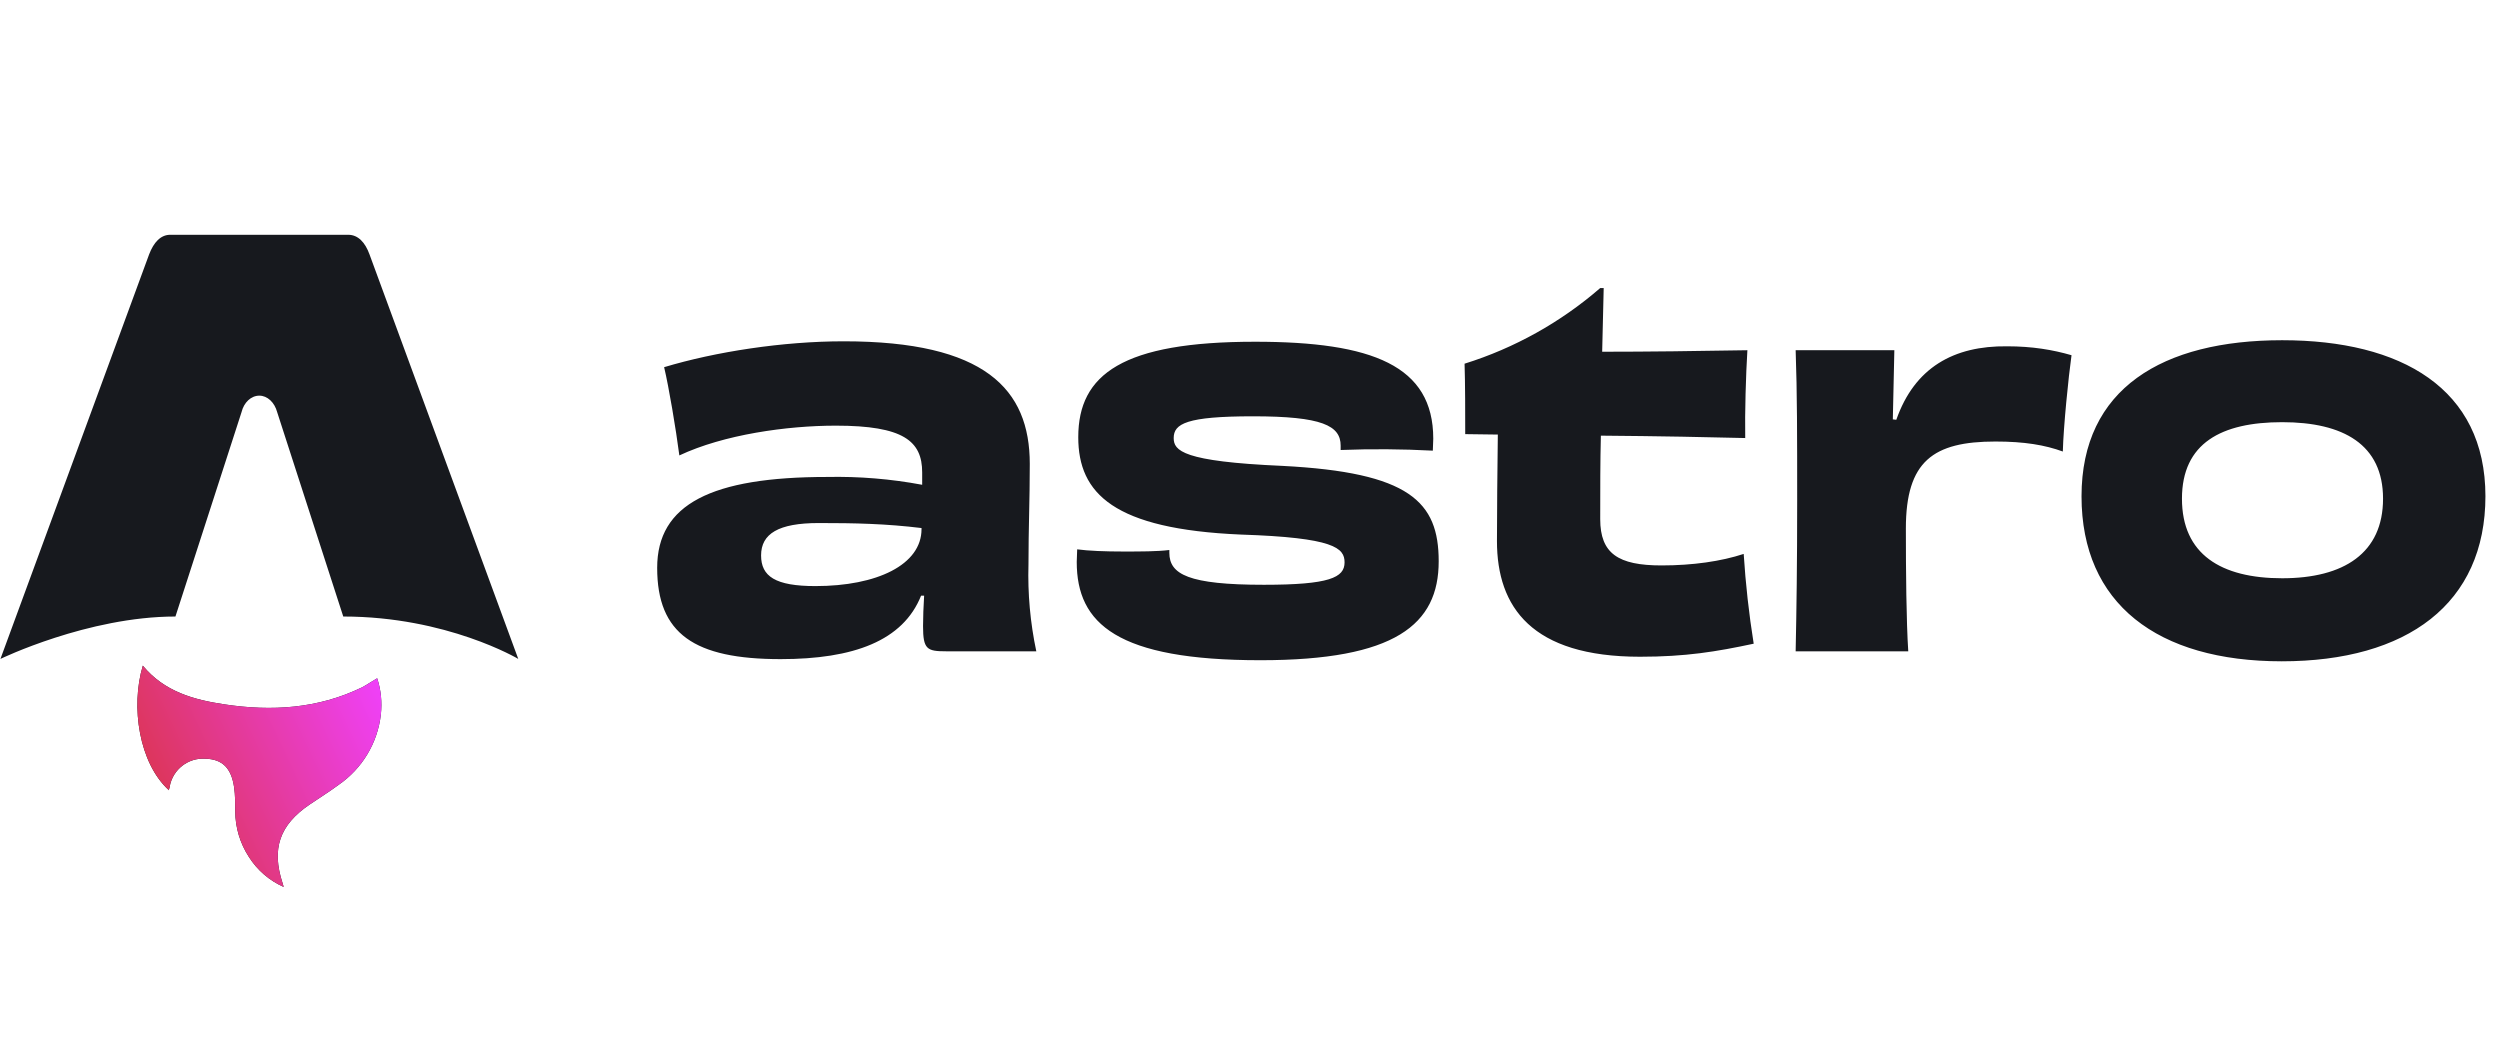
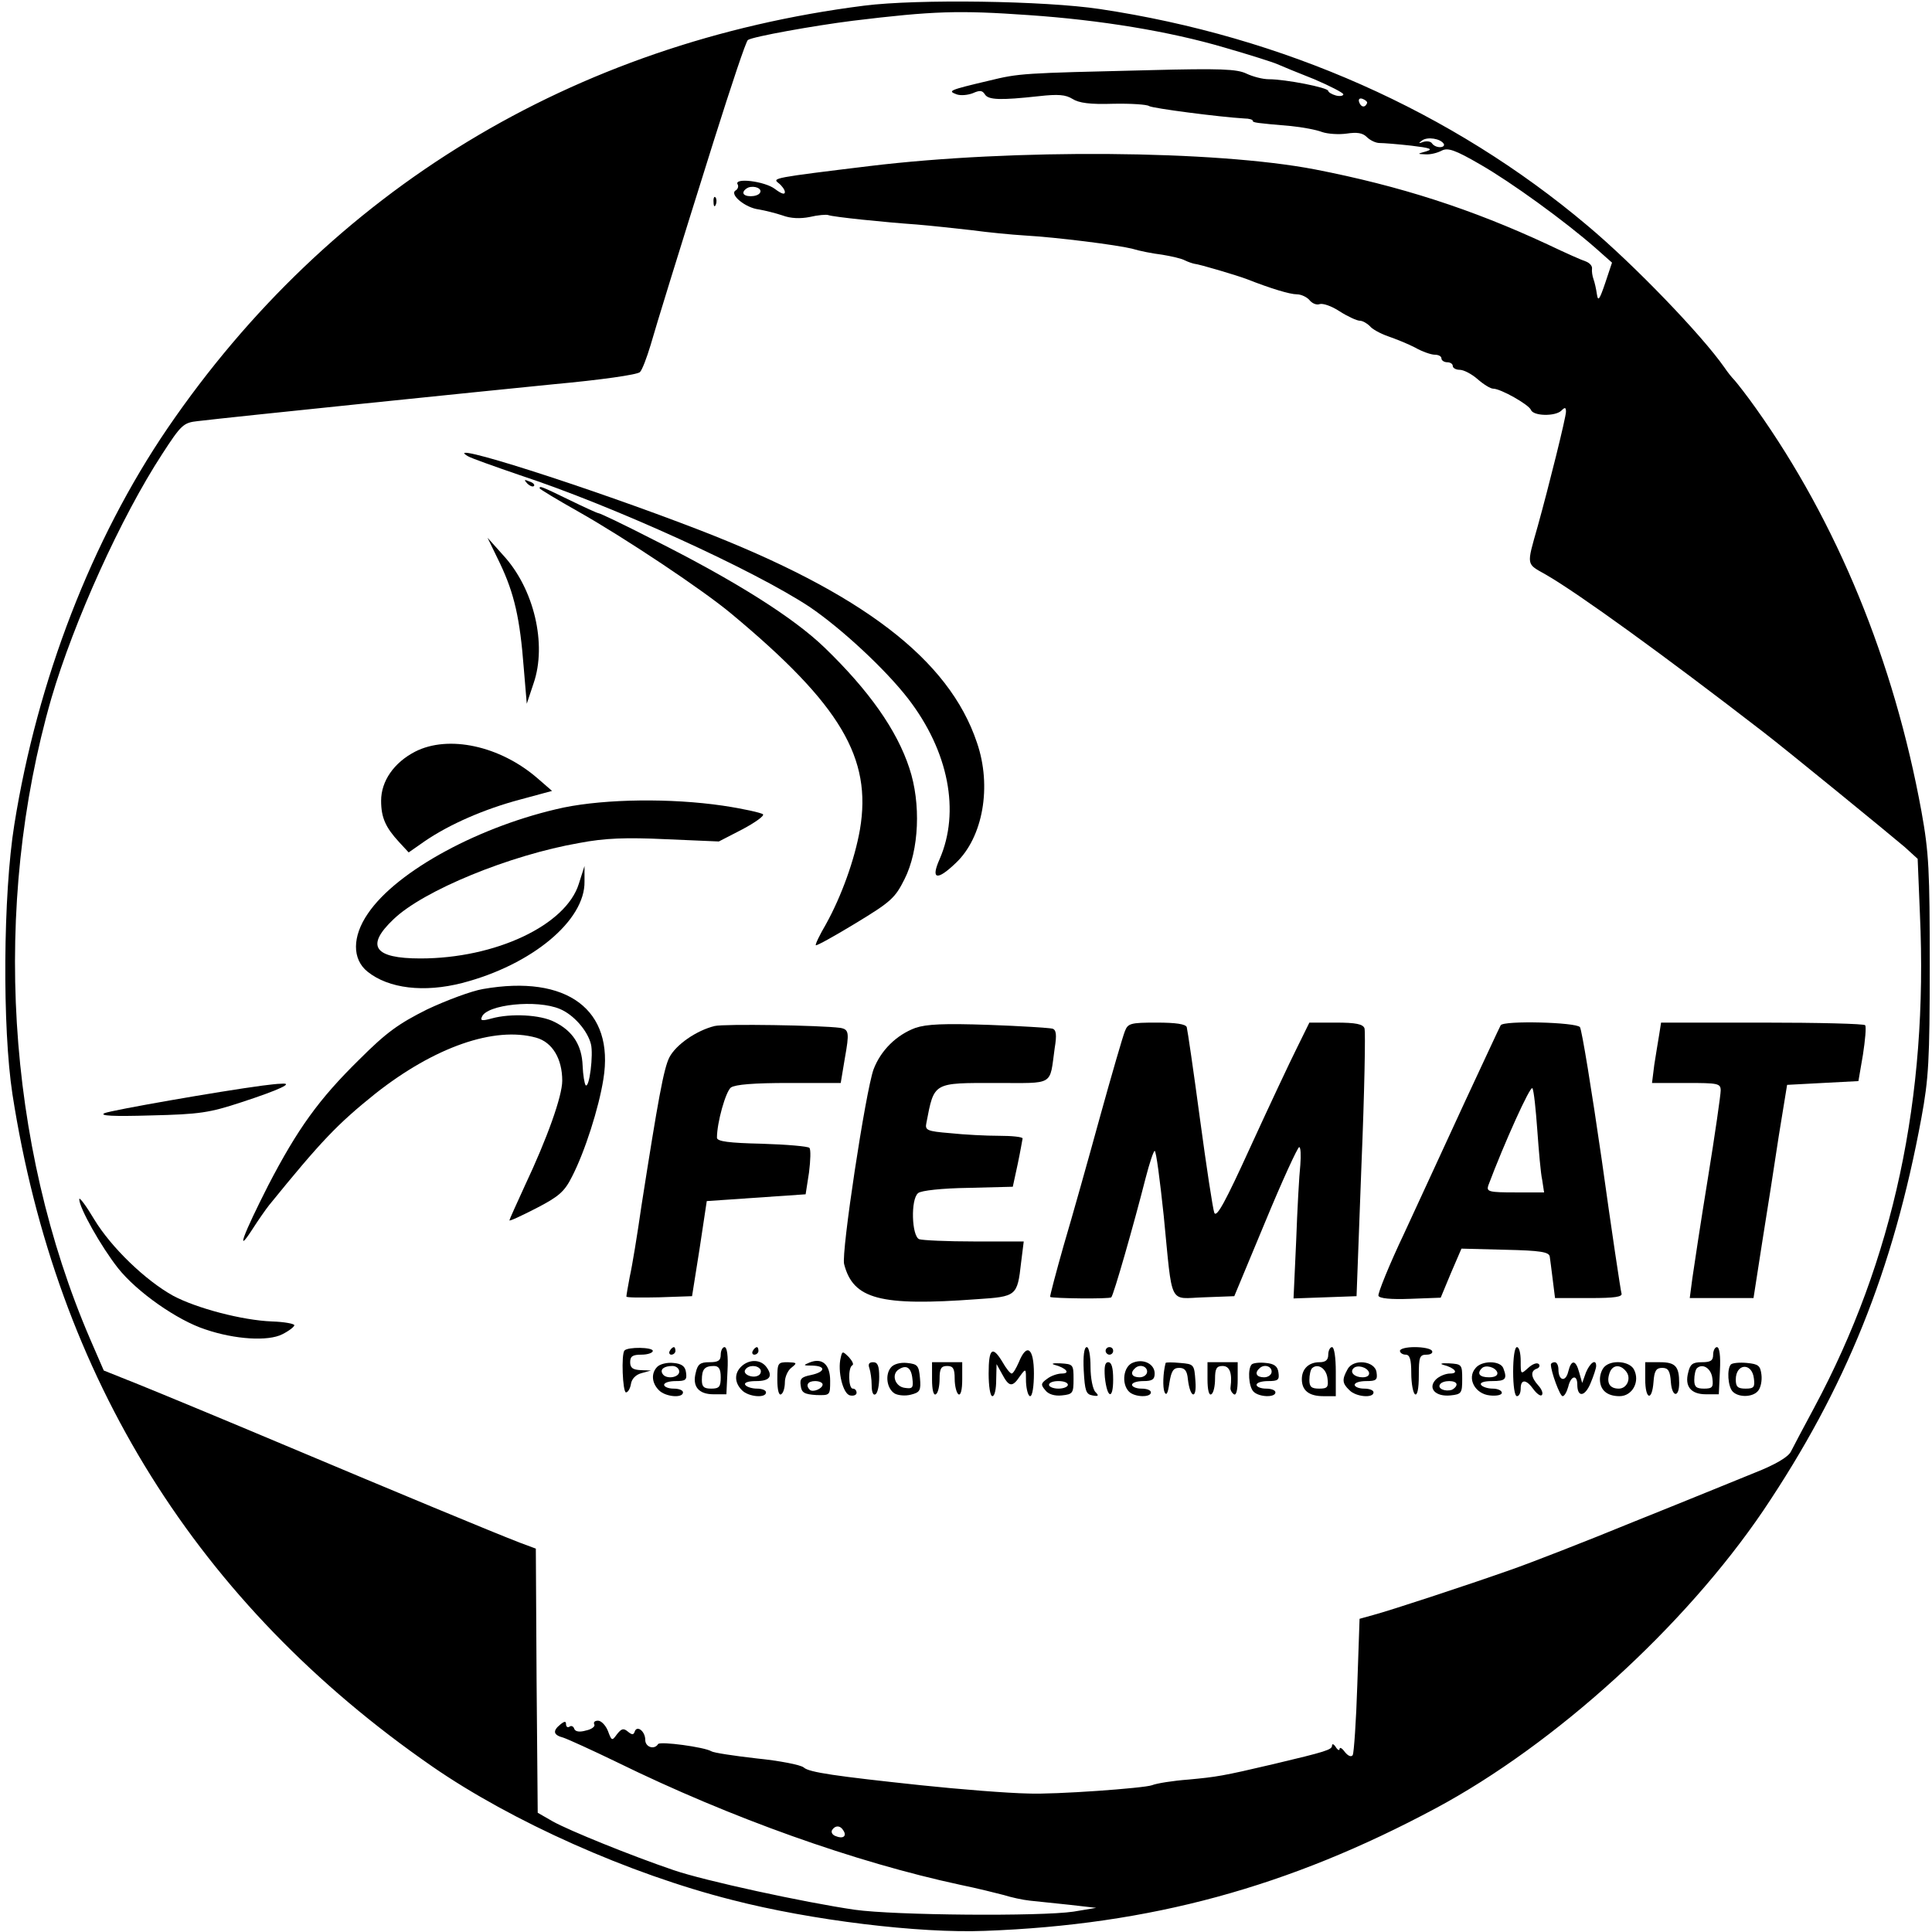
- <svg xmlns="http://www.w3.org/2000/svg" fill="none" width="115" height="48">
-   <path fill="#17191E" d="M7.77 36.35C6.4 35.11 6 32.51 6.57 30.62c.99 1.2 2.35 1.57 3.75 1.78 2.18.33 4.31.2 6.33-.78.23-.12.44-.27.7-.42.18.55.23 1.1.17 1.67a4.56 4.56 0 0 1-1.94 3.23c-.43.32-.9.61-1.34.91-1.38.94-1.76 2.03-1.24 3.62l.05.17a3.63 3.63 0 0 1-1.6-1.38 3.87 3.87 0 0 1-.63-2.1c0-.37 0-.74-.05-1.1-.13-.9-.55-1.3-1.33-1.32a1.56 1.56 0 0 0-1.63 1.26c0 .06-.03.12-.05.2Z" />
-   <path fill="url(#a)" d="M7.77 36.35C6.4 35.11 6 32.51 6.57 30.62c.99 1.2 2.35 1.57 3.75 1.78 2.18.33 4.31.2 6.33-.78.23-.12.44-.27.7-.42.18.55.23 1.1.17 1.67a4.56 4.56 0 0 1-1.94 3.23c-.43.32-.9.61-1.34.91-1.38.94-1.76 2.03-1.24 3.62l.05.17a3.63 3.63 0 0 1-1.6-1.38 3.87 3.87 0 0 1-.63-2.1c0-.37 0-.74-.05-1.1-.13-.9-.55-1.3-1.33-1.32a1.56 1.56 0 0 0-1.63 1.26c0 .06-.03.12-.05.2Z" />
-   <path fill="#17191E" d="M.02 30.31s4.02-1.95 8.05-1.95l3.04-9.4c.11-.45.44-.76.82-.76.37 0 .7.31.82.76l3.04 9.4c4.77 0 8.05 1.95 8.05 1.95L17 11.71c-.2-.56-.53-.91-.98-.91H7.83c-.44 0-.76.35-.97.9L.02 30.31Zm42.37-5.97c0 1.64-2.05 2.62-4.88 2.62-1.85 0-2.5-.45-2.5-1.41 0-1 .8-1.49 2.65-1.49 1.67 0 3.09.03 4.73.23v.05Zm.03-2.04a21.37 21.37 0 0 0-4.37-.36c-5.32 0-7.82 1.25-7.82 4.18 0 3.04 1.71 4.2 5.68 4.2 3.35 0 5.63-.84 6.46-2.92h.14c-.03.5-.05 1-.05 1.4 0 1.07.18 1.16 1.06 1.16h4.15a16.9 16.9 0 0 1-.36-4c0-1.67.06-2.93.06-4.62 0-3.45-2.07-5.64-8.56-5.64-2.8 0-5.9.48-8.26 1.19.22.93.54 2.83.7 4.06 2.04-.96 4.95-1.37 7.2-1.37 3.11 0 3.97.71 3.97 2.15v.57Zm11.37 3c-.56.07-1.33.07-2.12.07-.83 0-1.6-.03-2.12-.1l-.02.58c0 2.85 1.87 4.52 8.45 4.52 6.2 0 8.2-1.64 8.2-4.55 0-2.74-1.33-4.09-7.2-4.39-4.58-.2-4.99-.7-4.99-1.28 0-.66.59-1 3.65-1 3.18 0 4.03.43 4.03 1.35v.2a46.13 46.13 0 0 1 4.24.03l.02-.55c0-3.36-2.8-4.46-8.2-4.46-6.08 0-8.13 1.49-8.13 4.39 0 2.6 1.64 4.23 7.48 4.48 4.3.14 4.77.62 4.77 1.28 0 .7-.7 1.03-3.71 1.03-3.47 0-4.35-.48-4.35-1.47v-.13Zm19.82-12.05a17.5 17.5 0 0 1-6.24 3.48c.03.84.03 2.4.03 3.24l1.5.02c-.02 1.63-.04 3.6-.04 4.9 0 3.04 1.6 5.32 6.58 5.32 2.1 0 3.5-.23 5.23-.6a43.77 43.77 0 0 1-.46-4.13c-1.03.34-2.34.53-3.78.53-2 0-2.82-.55-2.82-2.13 0-1.37 0-2.65.03-3.84 2.57.02 5.13.07 6.64.11-.02-1.18.03-2.9.1-4.04-2.2.04-4.65.07-6.68.07l.07-2.93h-.16Zm13.46 6.04a767.33 767.33 0 0 1 .07-3.18H82.6c.07 1.96.07 3.98.07 6.92 0 2.95-.03 4.99-.07 6.93h5.18c-.09-1.37-.11-3.68-.11-5.65 0-3.1 1.26-4 4.12-4 1.33 0 2.28.16 3.1.46.03-1.16.26-3.43.4-4.43-.86-.25-1.81-.41-2.96-.41-2.46-.03-4.26.98-5.1 3.38l-.17-.02Zm22.55 3.65c0 2.5-1.8 3.66-4.64 3.66-2.81 0-4.61-1.1-4.61-3.66s1.82-3.52 4.61-3.52c2.82 0 4.64 1.03 4.64 3.52Zm4.71-.11c0-4.96-3.87-7.18-9.35-7.18-5.5 0-9.23 2.22-9.23 7.18 0 4.94 3.49 7.59 9.21 7.59 5.77 0 9.37-2.65 9.37-7.6Z" />
-   <defs>
-     <linearGradient id="a" x1="6.33" x2="19.43" y1="40.8" y2="34.6" gradientUnits="userSpaceOnUse">
-       <stop stop-color="#D83333" />
-       <stop offset="1" stop-color="#F041FF" />
-     </linearGradient>
-   </defs>
+ <svg xmlns="http://www.w3.org/2000/svg" version="1.0" width="512pt" height="512pt" viewBox="0 0 512 512" preserveAspectRatio="xMidYMid meet">
+   <g transform="translate(0,512) scale(0.1,-0.1)" fill="#000000" stroke="none">
+     <path d="M2290 5105 c-771 -98 -1415 -489 -1846 -1120 -201 -295 -345 -668 -406 -1050 -30 -186 -32 -539 -5 -715 117 -752 491 -1351 1112 -1781 211 -146 522 -285 795 -354 209 -54 497 -89 670 -82 438 16 805 116 1195 325 317 170 659 481 868 789 218 324 344 635 419 1041 19 103 22 152 22 402 0 254 -2 299 -22 410 -73 399 -224 766 -438 1067 -24 34 -50 67 -57 75 -7 7 -19 22 -27 34 -60 86 -240 273 -363 376 -359 303 -806 501 -1292 574 -146 22 -483 27 -625 9z m436 -25 c190 -13 373 -43 519 -86 66 -19 129 -39 140 -44 11 -5 55 -23 98 -40 42 -18 77 -36 77 -40 0 -4 -9 -6 -20 -3 -11 3 -20 9 -20 12 0 9 -114 31 -157 31 -17 0 -43 7 -60 15 -25 12 -68 14 -259 9 -336 -8 -342 -8 -424 -28 -106 -25 -109 -27 -85 -36 11 -4 30 -2 43 3 18 8 25 8 32 -3 9 -15 41 -16 142 -5 53 6 72 4 90 -7 17 -11 47 -15 108 -13 47 1 90 -2 95 -6 9 -6 186 -29 253 -33 12 0 22 -3 22 -6 0 -5 8 -6 101 -14 30 -3 68 -10 83 -16 15 -5 44 -7 65 -4 27 4 42 2 53 -9 9 -9 24 -16 34 -16 11 0 48 -3 84 -7 50 -6 59 -9 40 -15 -25 -7 -25 -7 -2 -8 13 -1 32 4 43 10 16 8 35 2 102 -37 82 -47 224 -150 305 -221 l44 -39 -18 -54 c-15 -44 -19 -50 -22 -30 -2 14 -6 32 -9 40 -3 8 -5 21 -4 28 1 7 -6 15 -16 19 -10 3 -55 23 -101 45 -202 94 -391 155 -617 199 -265 51 -800 55 -1180 9 -255 -31 -259 -32 -242 -45 9 -7 17 -18 17 -24 0 -8 -10 -4 -26 8 -27 21 -111 31 -99 12 3 -5 0 -13 -6 -16 -16 -11 27 -46 62 -50 17 -3 45 -10 63 -16 21 -8 47 -9 72 -4 21 5 44 7 49 5 13 -5 149 -19 235 -25 36 -3 101 -10 145 -15 44 -6 107 -12 140 -14 87 -5 244 -25 285 -35 19 -6 55 -13 80 -16 24 -4 51 -10 60 -15 8 -4 20 -8 25 -9 13 -1 114 -31 140 -41 61 -24 113 -40 132 -40 11 0 26 -7 33 -15 7 -9 19 -14 27 -11 8 3 32 -5 53 -19 22 -14 46 -25 54 -25 7 0 19 -7 26 -14 6 -8 28 -20 48 -27 20 -7 53 -20 72 -30 19 -11 43 -19 52 -19 10 0 18 -4 18 -10 0 -5 7 -10 15 -10 8 0 15 -4 15 -10 0 -5 8 -10 18 -10 11 0 32 -11 48 -25 16 -14 34 -25 41 -25 20 0 94 -42 100 -56 6 -17 65 -18 81 -2 9 9 12 9 12 -3 0 -15 -45 -196 -75 -304 -30 -106 -31 -98 22 -128 85 -49 312 -213 576 -417 60 -46 340 -275 375 -305 l34 -31 6 -147 c22 -486 -70 -915 -280 -1307 -28 -52 -56 -105 -62 -117 -7 -14 -40 -34 -96 -56 -47 -19 -191 -78 -321 -130 -129 -53 -276 -110 -325 -127 -119 -42 -320 -108 -365 -120 l-36 -10 -6 -175 c-3 -96 -9 -180 -12 -186 -4 -6 -12 -3 -21 8 -7 10 -14 14 -14 8 0 -5 -5 -3 -10 5 -5 8 -10 10 -10 4 0 -11 -16 -16 -155 -49 -136 -32 -151 -34 -225 -41 -41 -3 -85 -10 -97 -15 -22 -8 -258 -25 -328 -22 -54 1 -181 11 -285 22 -225 24 -296 34 -310 47 -8 7 -65 18 -125 24 -61 7 -114 15 -120 19 -18 11 -136 27 -141 19 -10 -16 -34 -8 -34 11 0 23 -22 40 -28 22 -3 -9 -7 -9 -18 0 -12 10 -17 8 -29 -7 -13 -18 -14 -18 -24 9 -6 15 -18 27 -26 27 -9 0 -13 -4 -10 -10 3 -5 -7 -13 -22 -16 -17 -5 -28 -3 -31 4 -2 7 -8 10 -13 6 -5 -3 -9 0 -9 7 0 8 -4 8 -15 -1 -21 -17 -19 -28 8 -35 12 -4 76 -33 142 -65 302 -148 631 -265 910 -325 44 -9 96 -22 115 -27 19 -6 50 -13 70 -15 19 -2 67 -7 105 -11 l70 -8 -60 -10 c-87 -13 -474 -10 -580 5 -131 19 -399 77 -480 105 -112 38 -277 105 -320 129 l-40 23 -3 350 -2 350 -43 16 c-75 29 -325 133 -622 258 -159 67 -333 139 -385 160 l-95 38 -36 83 c-223 518 -261 1149 -103 1698 60 205 185 481 294 648 50 77 56 83 94 87 91 11 745 78 946 98 120 11 220 25 226 32 6 6 18 38 28 71 16 56 70 231 167 540 48 152 86 266 91 269 13 9 175 38 278 51 214 26 280 28 466 15z m897 -233 c-5 -13 -16 -12 -21 2 -3 8 1 12 9 9 8 -3 13 -8 12 -11z m203 -108 c3 -5 -2 -9 -10 -9 -8 0 -17 4 -21 10 -3 5 -13 7 -23 4 -13 -5 -14 -4 -3 4 14 10 48 5 57 -9z m-1812 -130 c-7 -12 -44 -12 -44 0 0 5 6 11 13 14 17 6 38 -3 31 -14z m221 -4340 c10 -15 -1 -23 -20 -15 -9 3 -13 10 -10 16 8 13 22 13 30 -1z" />
+     <path d="M1891 4584 c0 -11 3 -14 6 -6 3 7 2 16 -1 19 -3 4 -6 -2 -5 -13z" />
+     <path d="M1240 3911 c8 -5 70 -27 137 -50 249 -82 621 -252 768 -349 83 -56 201 -165 262 -244 107 -139 138 -299 83 -425 -24 -54 -7 -58 43 -10 72 68 96 203 56 319 -74 221 -305 397 -737 564 -298 115 -688 239 -612 195z" />
+     <path d="M1397 3839 c7 -7 15 -10 18 -7 3 3 -2 9 -12 12 -14 6 -15 5 -6 -5z" />
+     <path d="M1430 3826 c0 -2 46 -30 103 -62 122 -69 331 -208 407 -272 288 -240 371 -381 339 -570 -14 -80 -49 -177 -90 -251 -17 -29 -29 -54 -27 -56 2 -2 49 24 105 58 94 57 105 67 130 117 39 77 44 201 13 294 -33 101 -107 206 -225 320 -83 80 -237 177 -454 286 -76 39 -141 70 -145 70 -3 0 -38 16 -77 35 -74 36 -79 38 -79 31z" />
+     <path d="M1325 3627 c38 -80 53 -146 63 -277 l8 -95 18 54 c36 104 1 251 -80 339 l-42 47 33 -68z" />
+     <path d="M1100 3128 c-56 -29 -90 -78 -90 -130 0 -45 12 -71 48 -110 l25 -27 43 30 c66 45 158 85 252 110 l85 23 -38 33 c-100 87 -237 116 -325 71z" />
+     <path d="M1494 2980 c-219 -47 -442 -167 -519 -281 -42 -61 -42 -121 -1 -154 56 -45 150 -56 251 -30 185 48 326 166 324 269 l0 41 -15 -47 c-34 -110 -221 -198 -420 -198 -123 0 -146 33 -71 104 79 76 308 170 492 202 68 13 124 15 230 10 l140 -6 62 32 c34 18 59 36 55 40 -4 4 -53 15 -107 23 -137 20 -308 18 -421 -5z" />
+     <path d="M1280 2499 c-30 -5 -97 -30 -148 -54 -76 -38 -108 -61 -180 -133 -107 -105 -163 -183 -241 -333 -67 -132 -87 -186 -43 -118 16 25 37 55 45 65 138 170 181 215 282 296 156 123 315 179 426 148 43 -12 69 -56 69 -114 0 -41 -40 -153 -99 -278 -22 -48 -41 -90 -41 -92 0 -3 32 12 71 32 60 31 75 44 95 84 34 66 71 182 83 258 30 184 -96 278 -319 239z m204 -53 c36 -15 73 -57 82 -93 7 -27 -4 -118 -14 -109 -3 4 -7 27 -8 52 -2 54 -26 92 -75 116 -37 19 -115 23 -166 9 -25 -7 -31 -6 -26 4 12 33 146 47 207 21z" />
+     <path d="M1894 2401 c-49 -12 -103 -50 -120 -83 -15 -29 -30 -112 -74 -393 -11 -77 -25 -162 -31 -188 -5 -26 -9 -50 -9 -53 0 -3 39 -3 87 -2 l87 3 20 126 19 126 131 9 131 9 9 58 c4 32 5 61 1 65 -3 4 -60 9 -126 11 -87 2 -119 6 -119 16 0 40 23 122 37 133 12 8 60 12 154 12 l137 0 11 66 c12 67 11 76 -12 80 -52 7 -308 11 -333 5z" />
+     <path d="M2426 2396 c-51 -19 -92 -60 -111 -110 -21 -58 -86 -486 -78 -516 24 -93 95 -112 352 -93 105 7 107 8 117 97 l7 56 -131 0 c-72 0 -137 3 -146 6 -20 8 -23 106 -3 122 7 7 65 13 132 14 l119 3 13 60 c7 33 12 63 13 68 0 4 -28 7 -62 7 -35 0 -93 3 -130 7 -62 5 -67 8 -63 27 21 109 17 106 185 106 156 0 141 -9 155 92 6 36 4 49 -6 52 -8 2 -84 7 -169 10 -119 4 -164 2 -194 -8z" />
+     <path d="M2981 2387 c-5 -12 -35 -115 -66 -227 -31 -113 -74 -266 -96 -340 -21 -74 -37 -135 -36 -137 5 -4 158 -6 162 -1 6 5 60 194 91 316 10 39 21 72 24 72 4 0 14 -78 24 -172 24 -244 12 -219 107 -216 l80 3 82 197 c45 109 86 198 90 198 4 0 5 -21 3 -47 -3 -27 -8 -117 -11 -201 l-7 -153 84 3 83 3 13 348 c8 191 11 354 8 362 -4 11 -23 15 -76 15 l-70 0 -33 -67 c-19 -38 -74 -155 -123 -262 -67 -147 -90 -189 -96 -175 -4 11 -21 123 -38 249 -17 127 -33 236 -35 243 -3 8 -28 12 -80 12 -69 0 -76 -2 -84 -23z" />
+     <path d="M3977 2403 c-3 -5 -45 -96 -95 -203 -49 -107 -122 -264 -161 -349 -40 -84 -70 -159 -68 -165 3 -7 32 -10 85 -8 l80 3 27 65 28 65 116 -3 c94 -2 116 -6 118 -18 1 -8 5 -36 8 -62 l6 -48 91 0 c68 0 89 3 85 13 -2 6 -26 165 -52 352 -27 187 -53 346 -58 353 -10 13 -202 18 -210 5z m97 -278 c4 -55 9 -115 13 -132 l5 -33 -77 0 c-69 0 -76 2 -71 18 42 112 112 267 117 258 4 -6 9 -56 13 -111z" />
+     <path d="M4397 2378 c-3 -18 -9 -54 -13 -80 l-6 -48 91 0 c84 0 91 -1 91 -20 0 -11 -15 -116 -34 -233 -19 -116 -37 -236 -41 -264 l-7 -53 85 0 84 0 23 148 c13 81 33 208 44 282 l22 135 94 5 95 5 12 70 c6 39 9 73 6 78 -2 4 -125 7 -272 7 l-269 0 -5 -32z" />
+     <path d="M695 2243 c-113 -15 -399 -65 -418 -73 -15 -7 23 -9 123 -6 129 3 155 7 240 35 101 33 141 52 105 49 -11 0 -33 -3 -50 -5z" />
+     <path d="M210 1942 c0 -23 58 -126 103 -183 50 -63 157 -138 231 -162 79 -27 167 -32 204 -13 18 9 32 20 32 24 0 4 -27 9 -59 10 -79 3 -200 35 -262 68 -74 41 -164 128 -209 202 -22 37 -40 61 -40 54z" />
+     <path d="M1655 1541 c-9 -9 -5 -111 4 -111 5 0 11 10 13 22 2 14 13 25 28 29 l25 7 -27 1 c-21 1 -28 6 -28 21 0 16 7 20 30 20 17 0 30 5 30 10 0 10 -66 11 -75 1z" />
+     <path d="M1775 1540 c-3 -5 -1 -10 4 -10 6 0 11 5 11 10 0 6 -2 10 -4 10 -3 0 -8 -4 -11 -10z" />
+     <path d="M1910 1530 c0 -16 -7 -20 -30 -20 -24 0 -31 -5 -36 -27 -10 -37 7 -58 47 -58 l34 0 3 63 c2 38 -1 62 -8 62 -5 0 -10 -9 -10 -20z m0 -60 c0 -25 -4 -30 -25 -30 -20 0 -25 5 -25 23 0 28 7 37 32 37 13 0 18 -8 18 -30z" />
+     <path d="M1995 1540 c-3 -5 -1 -10 4 -10 6 0 11 5 11 10 0 6 -2 10 -4 10 -3 0 -8 -4 -11 -10z" />
+     <path d="M2872 1488 c3 -54 6 -63 23 -66 16 -3 18 -1 8 9 -7 7 -13 37 -13 66 0 30 -4 53 -10 53 -7 0 -10 -24 -8 -62z" />
+     <path d="M2930 1540 c0 -5 5 -10 10 -10 6 0 10 5 10 10 0 6 -4 10 -10 10 -5 0 -10 -4 -10 -10z" />
+     <path d="M3520 1530 c0 -14 -7 -20 -23 -20 -29 0 -47 -18 -47 -45 0 -30 19 -45 57 -45 l33 0 0 65 c0 37 -4 65 -10 65 -5 0 -10 -9 -10 -20z m-2 -63 c3 -23 0 -27 -22 -27 -21 0 -26 5 -26 23 0 13 3 27 7 31 15 14 38 0 41 -27z" />
+     <path d="M3710 1540 c0 -5 7 -10 15 -10 11 0 15 -12 15 -49 0 -28 5 -53 10 -56 6 -4 10 15 10 49 0 50 2 56 21 56 11 0 17 5 14 10 -3 6 -24 10 -46 10 -21 0 -39 -4 -39 -10z" />
+     <path d="M4010 1485 c0 -37 4 -65 10 -65 6 0 10 9 10 20 0 26 15 25 34 -2 9 -12 19 -19 22 -15 4 4 0 15 -9 25 -20 22 -22 39 -4 45 6 2 9 8 5 12 -5 5 -17 0 -28 -10 -20 -18 -20 -18 -20 18 0 21 -4 37 -10 37 -6 0 -10 -28 -10 -65z" />
+     <path d="M4540 1530 c0 -16 -7 -20 -30 -20 -24 0 -31 -5 -36 -27 -10 -37 7 -58 47 -58 l34 0 3 63 c2 38 -1 62 -8 62 -5 0 -10 -9 -10 -20z m-2 -63 c3 -23 0 -27 -22 -27 -21 0 -26 5 -26 23 0 13 3 27 7 31 15 14 38 0 41 -27z" />
+     <path d="M2228 1522 c-9 -35 6 -97 25 -100 9 -2 17 1 17 7 0 6 -4 11 -10 11 -12 0 -13 57 -1 62 4 2 0 11 -9 21 -17 17 -18 17 -22 -1z" />
+     <path d="M2620 1480 c0 -33 4 -60 10 -60 6 0 10 19 10 43 l1 42 15 -27 c18 -34 27 -35 47 -5 16 22 16 21 16 -15 1 -21 6 -38 11 -38 6 0 10 27 10 60 0 68 -19 82 -40 30 -7 -16 -15 -30 -19 -30 -4 0 -15 14 -24 30 -27 45 -37 37 -37 -30z" />
+     <path d="M1971 1504 c-25 -18 -27 -46 -5 -68 17 -18 64 -22 64 -6 0 6 -11 10 -24 10 -14 0 -28 5 -31 10 -4 6 8 10 29 10 35 0 45 12 28 36 -13 19 -39 23 -61 8z m44 -13 c3 -5 1 -13 -5 -16 -15 -9 -43 3 -35 15 8 13 32 13 40 1z" />
+     <path d="M2145 1509 c-17 -7 -17 -8 8 -8 37 -1 34 -17 -4 -25 -25 -5 -30 -10 -27 -28 2 -19 10 -23 41 -25 37 -1 37 -1 37 38 0 43 -21 62 -55 48z m35 -58 c0 -11 -26 -22 -34 -14 -12 12 -5 23 14 23 11 0 20 -4 20 -9z" />
+     <path d="M3003 1509 c-26 -9 -32 -56 -11 -77 15 -15 58 -16 58 -2 0 6 -11 10 -25 10 -14 0 -25 5 -25 10 0 6 14 10 30 10 23 0 30 4 30 20 0 25 -29 40 -57 29z m37 -24 c0 -8 -9 -15 -20 -15 -20 0 -26 11 -13 23 12 13 33 7 33 -8z" />
+     <path d="M1742 1498 c-17 -17 -15 -43 4 -62 17 -18 64 -22 64 -6 0 6 -11 10 -25 10 -14 0 -25 5 -25 10 0 6 14 10 31 10 26 0 30 3 27 23 -2 16 -11 23 -33 25 -17 2 -36 -3 -43 -10z m58 -13 c0 -16 -35 -21 -44 -6 -8 12 4 21 26 21 10 0 18 -7 18 -15z" />
+     <path d="M2060 1464 c0 -27 4 -43 10 -39 6 3 10 18 10 32 0 14 8 32 18 39 15 12 14 13 -10 14 -27 0 -28 -2 -28 -46z" />
+     <path d="M2304 1494 c3 -9 6 -29 6 -45 0 -18 4 -28 10 -24 6 3 10 24 10 46 0 29 -4 39 -16 39 -11 0 -14 -5 -10 -16z" />
+     <path d="M2361 1496 c-16 -19 -11 -56 10 -69 9 -5 28 -7 43 -3 24 6 27 11 24 44 -3 33 -6 37 -34 40 -18 2 -36 -3 -43 -12z m57 -30 c3 -24 0 -27 -20 -24 -26 3 -37 36 -16 49 20 13 33 5 36 -25z" />
+     <path d="M2470 1464 c0 -27 4 -43 10 -39 6 3 10 22 10 41 0 27 4 34 20 34 16 0 20 -7 20 -34 0 -19 5 -38 10 -41 6 -4 10 12 10 39 l0 46 -40 0 -40 0 0 -46z" />
+     <path d="M2795 1503 c30 -8 43 -23 19 -23 -11 0 -29 -6 -39 -14 -17 -12 -17 -16 -5 -30 8 -11 25 -16 44 -14 29 3 31 6 31 43 0 39 -1 40 -35 42 -19 1 -26 -1 -15 -4z m35 -53 c0 -5 -11 -10 -25 -10 -14 0 -25 5 -25 10 0 6 11 10 25 10 14 0 25 -4 25 -10z" />
+     <path d="M2928 1470 c6 -56 22 -61 22 -6 0 31 -4 46 -13 46 -9 0 -11 -12 -9 -40z" />
+     <path d="M3089 1508 c-7 -27 -8 -64 -3 -77 5 -11 9 -4 13 24 5 31 10 40 26 40 15 0 21 -8 23 -30 6 -51 24 -55 20 -5 -3 44 -4 45 -40 48 -21 2 -38 2 -39 0z" />
+     <path d="M3200 1464 c0 -27 4 -43 10 -39 6 3 10 22 10 41 0 27 4 34 20 34 19 0 26 -19 21 -57 -1 -6 3 -14 9 -18 6 -4 10 11 10 39 l0 46 -40 0 -40 0 0 -46z" />
+     <path d="M3317 1504 c-11 -12 -8 -59 5 -72 15 -15 58 -16 58 -2 0 6 -11 10 -25 10 -14 0 -25 5 -25 10 0 6 14 10 31 10 26 0 30 3 27 23 -2 16 -11 23 -33 25 -17 2 -34 0 -38 -4z m53 -19 c0 -8 -9 -15 -20 -15 -20 0 -26 11 -13 23 12 13 33 7 33 -8z" />
+     <path d="M3571 1491 c-15 -27 -14 -37 5 -55 17 -18 64 -22 64 -6 0 6 -11 10 -25 10 -14 0 -25 5 -25 10 0 6 14 10 31 10 26 0 30 3 27 23 -4 31 -62 37 -77 8z m57 -8 c2 -8 -5 -13 -17 -13 -21 0 -35 13 -24 24 10 10 36 3 41 -11z" />
+     <path d="M3825 1503 c31 -8 42 -23 18 -23 -12 0 -29 -7 -38 -16 -22 -23 -1 -46 39 -42 29 3 31 6 31 43 0 39 -1 40 -35 42 -19 1 -26 -1 -15 -4z m35 -52 c0 -5 -6 -11 -12 -14 -18 -6 -39 3 -32 14 7 12 44 12 44 0z" />
+     <path d="M3910 1494 c-23 -27 -1 -68 38 -72 18 -2 32 1 32 7 0 6 -11 11 -24 11 -14 0 -28 5 -31 10 -4 6 8 10 29 10 36 0 41 5 30 34 -8 21 -58 21 -74 0z m58 -11 c2 -8 -6 -13 -22 -13 -25 0 -33 10 -19 24 10 10 36 3 41 -11z" />
+     <path d="M4110 1504 c0 -19 24 -84 31 -84 5 0 11 11 15 25 7 30 24 33 24 6 0 -35 20 -33 35 3 8 19 15 40 15 46 0 20 -16 9 -27 -17 l-10 -28 -8 28 c-9 34 -21 35 -29 2 -7 -29 -26 -24 -26 6 0 10 -4 19 -10 19 -5 0 -10 -3 -10 -6z" />
+     <path d="M4252 1498 c-7 -7 -12 -21 -12 -33 0 -29 19 -45 52 -45 34 0 55 39 38 71 -12 22 -59 26 -78 7z m57 -12 c15 -18 3 -46 -19 -46 -24 0 -33 15 -25 40 7 23 28 26 44 6z" />
+     <path d="M4360 1465 c0 -54 18 -60 22 -7 2 29 7 37 23 37 16 0 21 -8 23 -38 3 -40 22 -42 22 -2 0 44 -10 55 -51 55 l-39 0 0 -45z" />
+     <path d="M4587 1504 c-11 -12 -8 -59 5 -72 16 -16 53 -15 67 2 7 8 11 27 9 43 -3 24 -8 28 -38 31 -20 2 -39 0 -43 -4z m61 -37 c3 -23 0 -27 -22 -27 -21 0 -26 5 -26 24 0 43 43 46 48 3z" />
+   </g>
</svg>
